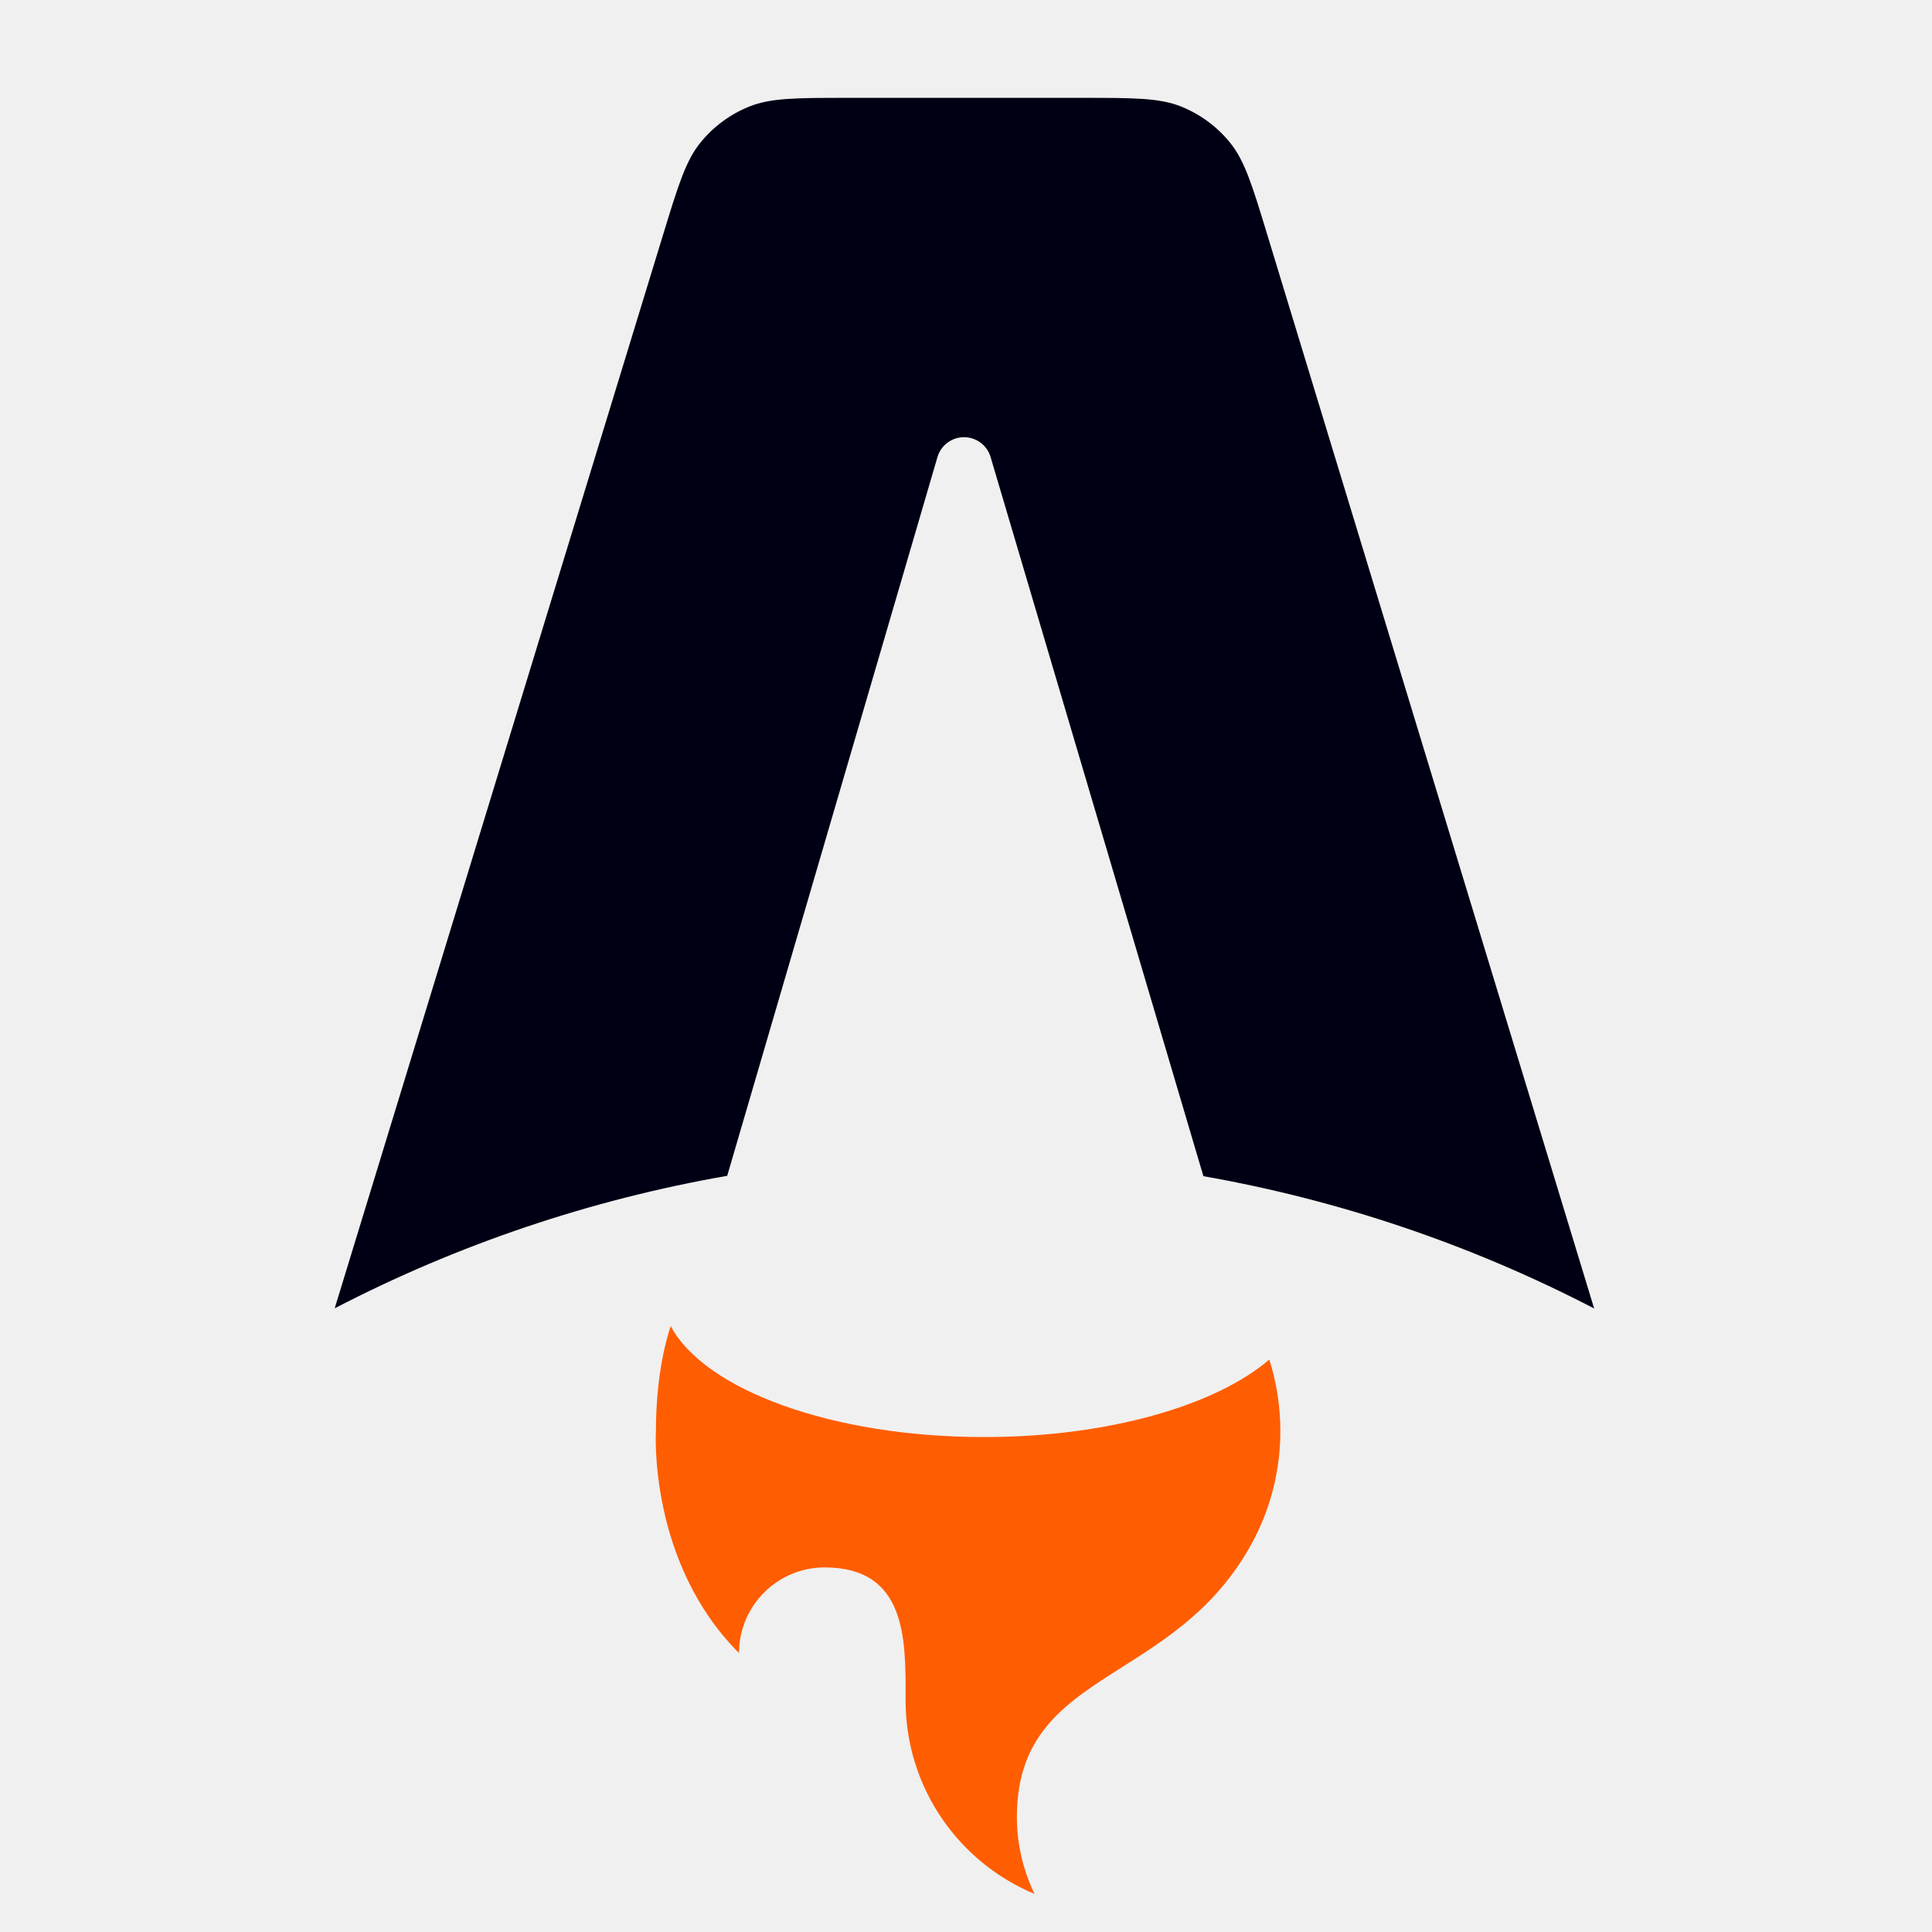
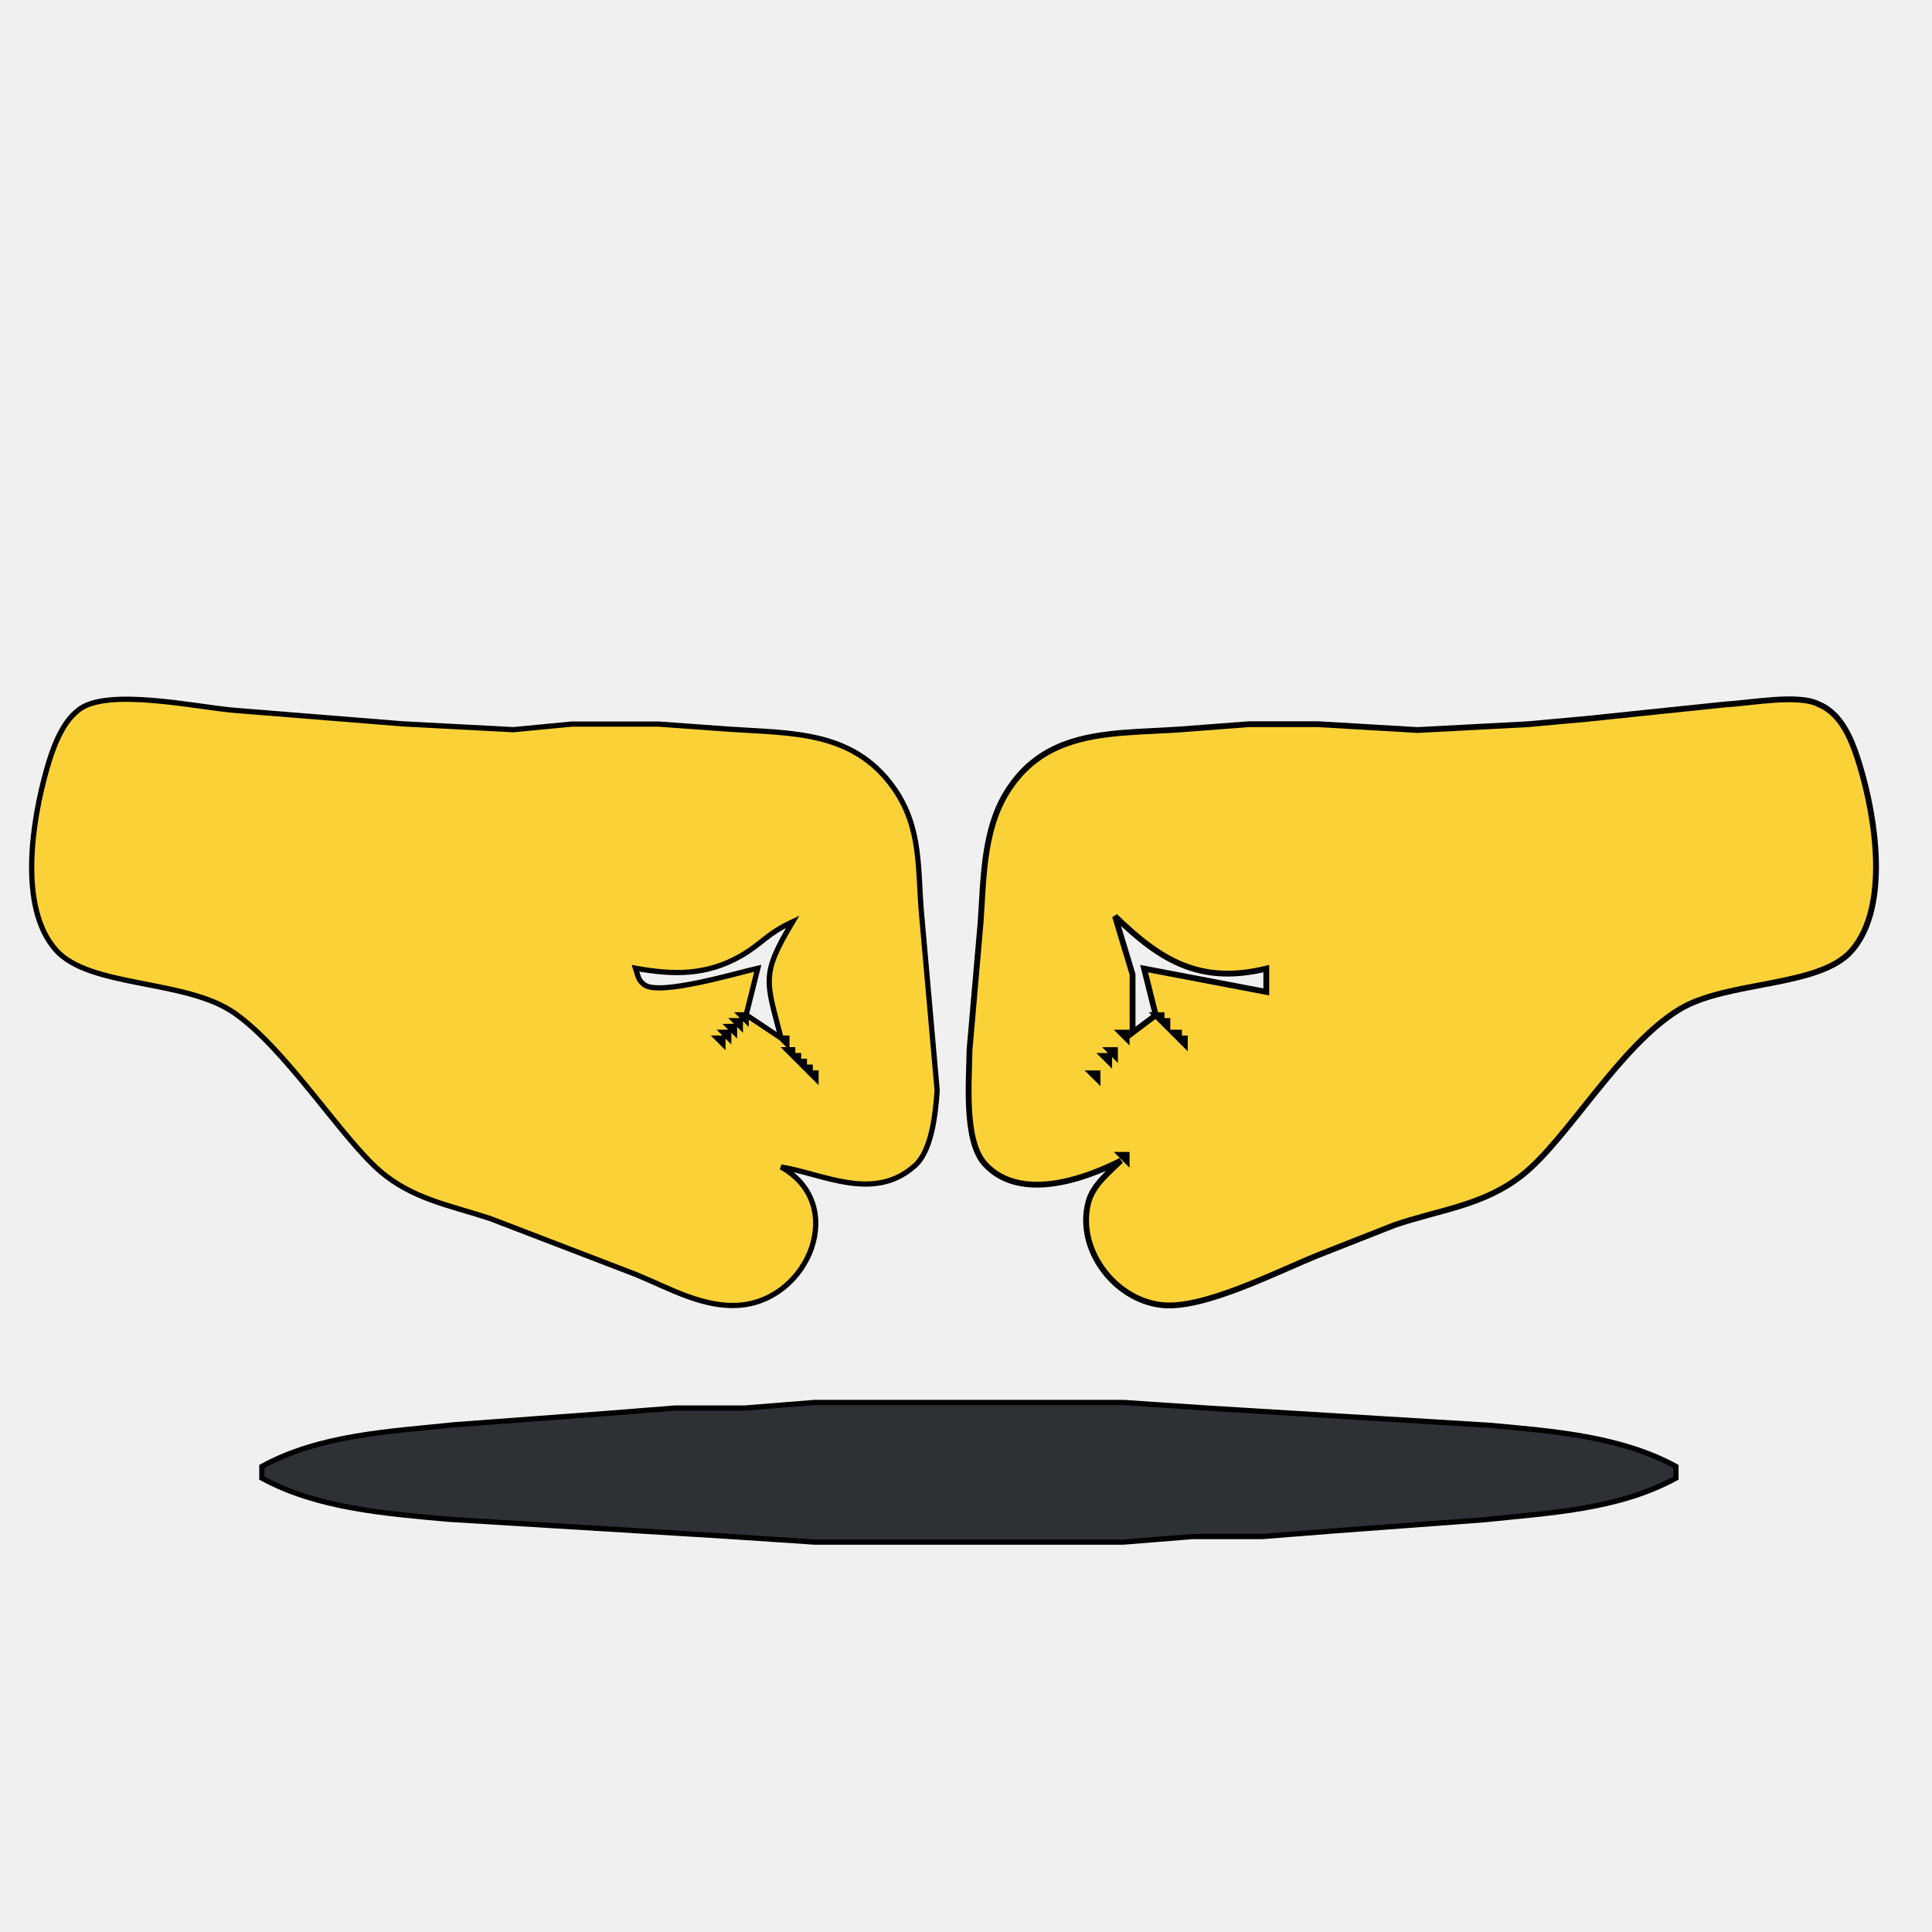
- <svg xmlns="http://www.w3.org/2000/svg" width="256" height="256" fill="none">
-   <style>
-         #flame { fill: #FF5D01; }
-         #a { fill: #000014; }
-         @media (prefers-color-scheme: dark) {
-             #a { fill: #fff; }
-         }
-     </style>
-   <path id="a" fill-rule="evenodd" clip-rule="evenodd" d="M163.008 18.929c1.944 2.413 2.935 5.67 4.917 12.181l43.309 142.27a180.277 180.277 0 00-51.778-17.53l-28.198-95.29a3.67 3.67 0 00-7.042.01l-27.857 95.232a180.225 180.225 0 00-52.01 17.557l43.52-142.281c1.99-6.502 2.983-9.752 4.927-12.16a15.999 15.999 0 016.484-4.798c2.872-1.154 6.271-1.154 13.07-1.154h31.085c6.807 0 10.211 0 13.086 1.157a16.004 16.004 0 016.487 4.806z" />
-   <path id="flame" fill-rule="evenodd" clip-rule="evenodd" d="M168.19 180.151c-7.139 6.105-21.39 10.268-37.804 10.268-20.147 0-37.033-6.272-41.513-14.707-1.602 4.835-1.961 10.367-1.961 13.902 0 0-1.056 17.355 11.015 29.426 0-6.268 5.081-11.349 11.349-11.349 10.743 0 10.731 9.373 10.721 16.977v.679c0 11.542 7.054 21.436 17.086 25.606a23.27 23.27 0 01-2.339-10.2c0-11.008 6.463-15.107 13.974-19.87 5.976-3.79 12.616-8.001 17.192-16.449a31.024 31.024 0 003.743-14.82c0-3.299-.513-6.479-1.463-9.463z" />
+ <svg xmlns="http://www.w3.org/2000/svg" width="1.107in" height="1.107in" viewBox="0 0 332 332" version="1.1" id="svg3">
+   <defs id="defs7" />
+   <g id="g387">
+     <path id="Selection #4" fill="none" stroke="#000000" stroke-width="1" d="m 45,252 c 10,-5.47 21.88,-5.98 33,-7.16 l 26,-1.93 12,-0.95 h 12 L 140,241 h 53 l 15,1 48,2.93 c 10.67,0.98 22.47,1.85 32,7.07 v 2 c -10,5.47 -21.88,5.98 -33,7.16 l -26,1.93 -12,0.95 H 205 L 193,265 h -53 l -15,-1 -48,-2.93 C 66.33,260.09 54.53,259.22 45,254 Z" style="stroke-width:0.9;stroke-dasharray:none;fill:#2d3136;fill-opacity:1" />
+   </g>
+   <g id="layer1">
+     <path d="m 192.603,199.45 c -6.42,3.29 -17.42,7.07 -23.35,0.58 -3.65,-3.99 -2.71,-14.24 -2.65,-19.58 l 1.91,-22 c 0.51,-7.29 0.44,-15.51 4.31,-22 2.995,-5.021 6.981,-7.614 11.481,-9.016 5.61,-1.747 12.018,-1.641 18.299,-2.074 l 6.531,-0.495 5.469,-0.415 h 12 l 17,1 19,-1 10,-0.91 24,-2.5 c 3.95,-0.18 12.53,-1.85 15.96,0 4.02,1.65 5.79,6.43 7,10.41 2.7,8.83 5.22,24.31 -1.35,31.89 -5.54,6.39 -21.41,5.13 -29.61,10.11 -10.28,6.24 -19.29,22.39 -27.01,28.47 -6.75,5.32 -14.18,5.92 -21.99,8.61 l -13,5.12 c -7.1,2.84 -19.81,9.43 -27,8.61 -8.13,-0.92 -14.7,-9.67 -12.56,-17.72 0.78,-2.89 3.49,-5.06 5.56,-7.09 z m -1,-42 3.02,10 v 10 l 3.98,-3 -2,-8 21,4 v -4 c -11.28,2.74 -18.08,-1.28 -26,-9 z m 8,17 h -1 l 1,1 z m 1,1 h -1 l 1,1 z m -7,2 h -1 l 1,1 z m 9,0 h -1 l 1,1 z m 1,1 h -1 l 1,1 z m -12,2 h -1 l 1,1 z m -1,1 h -1 l 1,1 z m -2,3 h -1 l 1,1 z m 5,14 h -1 l 1,1 z" style="fill:#fad238;stroke:#000000;stroke-width:1;opacity:1;fill-opacity:1" id="path397" />
+   </g>
+   <g id="layer2">
+     <path d="m 134.223,200.54 c 11.5,6.41 4.8,22.73 -7,23.74 -6.34,0.55 -12.27,-2.95 -18,-5.29 l -25,-9.6 c -6.84,-2.26 -13.34,-3.31 -18.99,-8.21 -6.66,-5.79 -16.15,-21.01 -25.01,-27.14 -8.38,-5.8 -24.85,-4.29 -30.61,-10.78 -6.49,-7.32 -4.07,-22.23 -1.64,-30.87 0.98,-3.51 2.57,-8.13 5.46,-10.33 4.72,-4.01 20.58,-0.5 26.79,0 l 29,2.33 19,1 10,-0.96 h 15 l 12,0.87 c 10.74,0.74 21.34,0.19 28.35,10.09 4.92,6.95 4.08,14.23 4.82,22 l 2.65,30 c -0.29,3.99 -0.91,10.65 -4.1,13.15 -6.99,5.98 -15.66,1.13 -22.72,0 z m 2,-42.15 c -4.6,2.16 -5.32,3.83 -9,5.92 -5.95,3.36 -11.56,3.23 -18,2.08 0.4,1.14 0.39,2.1 1.59,2.89 2.77,1.82 15.85,-2.09 19.41,-2.89 l -2,8 6,4 c -2.57,-9.89 -3.49,-10.85 2,-20 z m -8,16 h -1 l 1,1 z m -1,1 h -1 l 1,1 z m -1,1 h -1 l 1,1 z m -1,1 h -1 l 1,1 z m -1,1 h -1 l 1,1 z m 11,0 h -1 l 1,1 z m 1,2 h -1 l 1,1 z m 1,1 h -1 l 1,1 z m 1,1 h -1 l 1,1 z m 1,1 h -1 l 1,1 z m 1,1 h -1 l 1,1 z" style="fill:#fad238;stroke:#000000;stroke-width:0.9;fill-opacity:1;stroke-dasharray:none" id="path2108" />
+   </g>
</svg>
